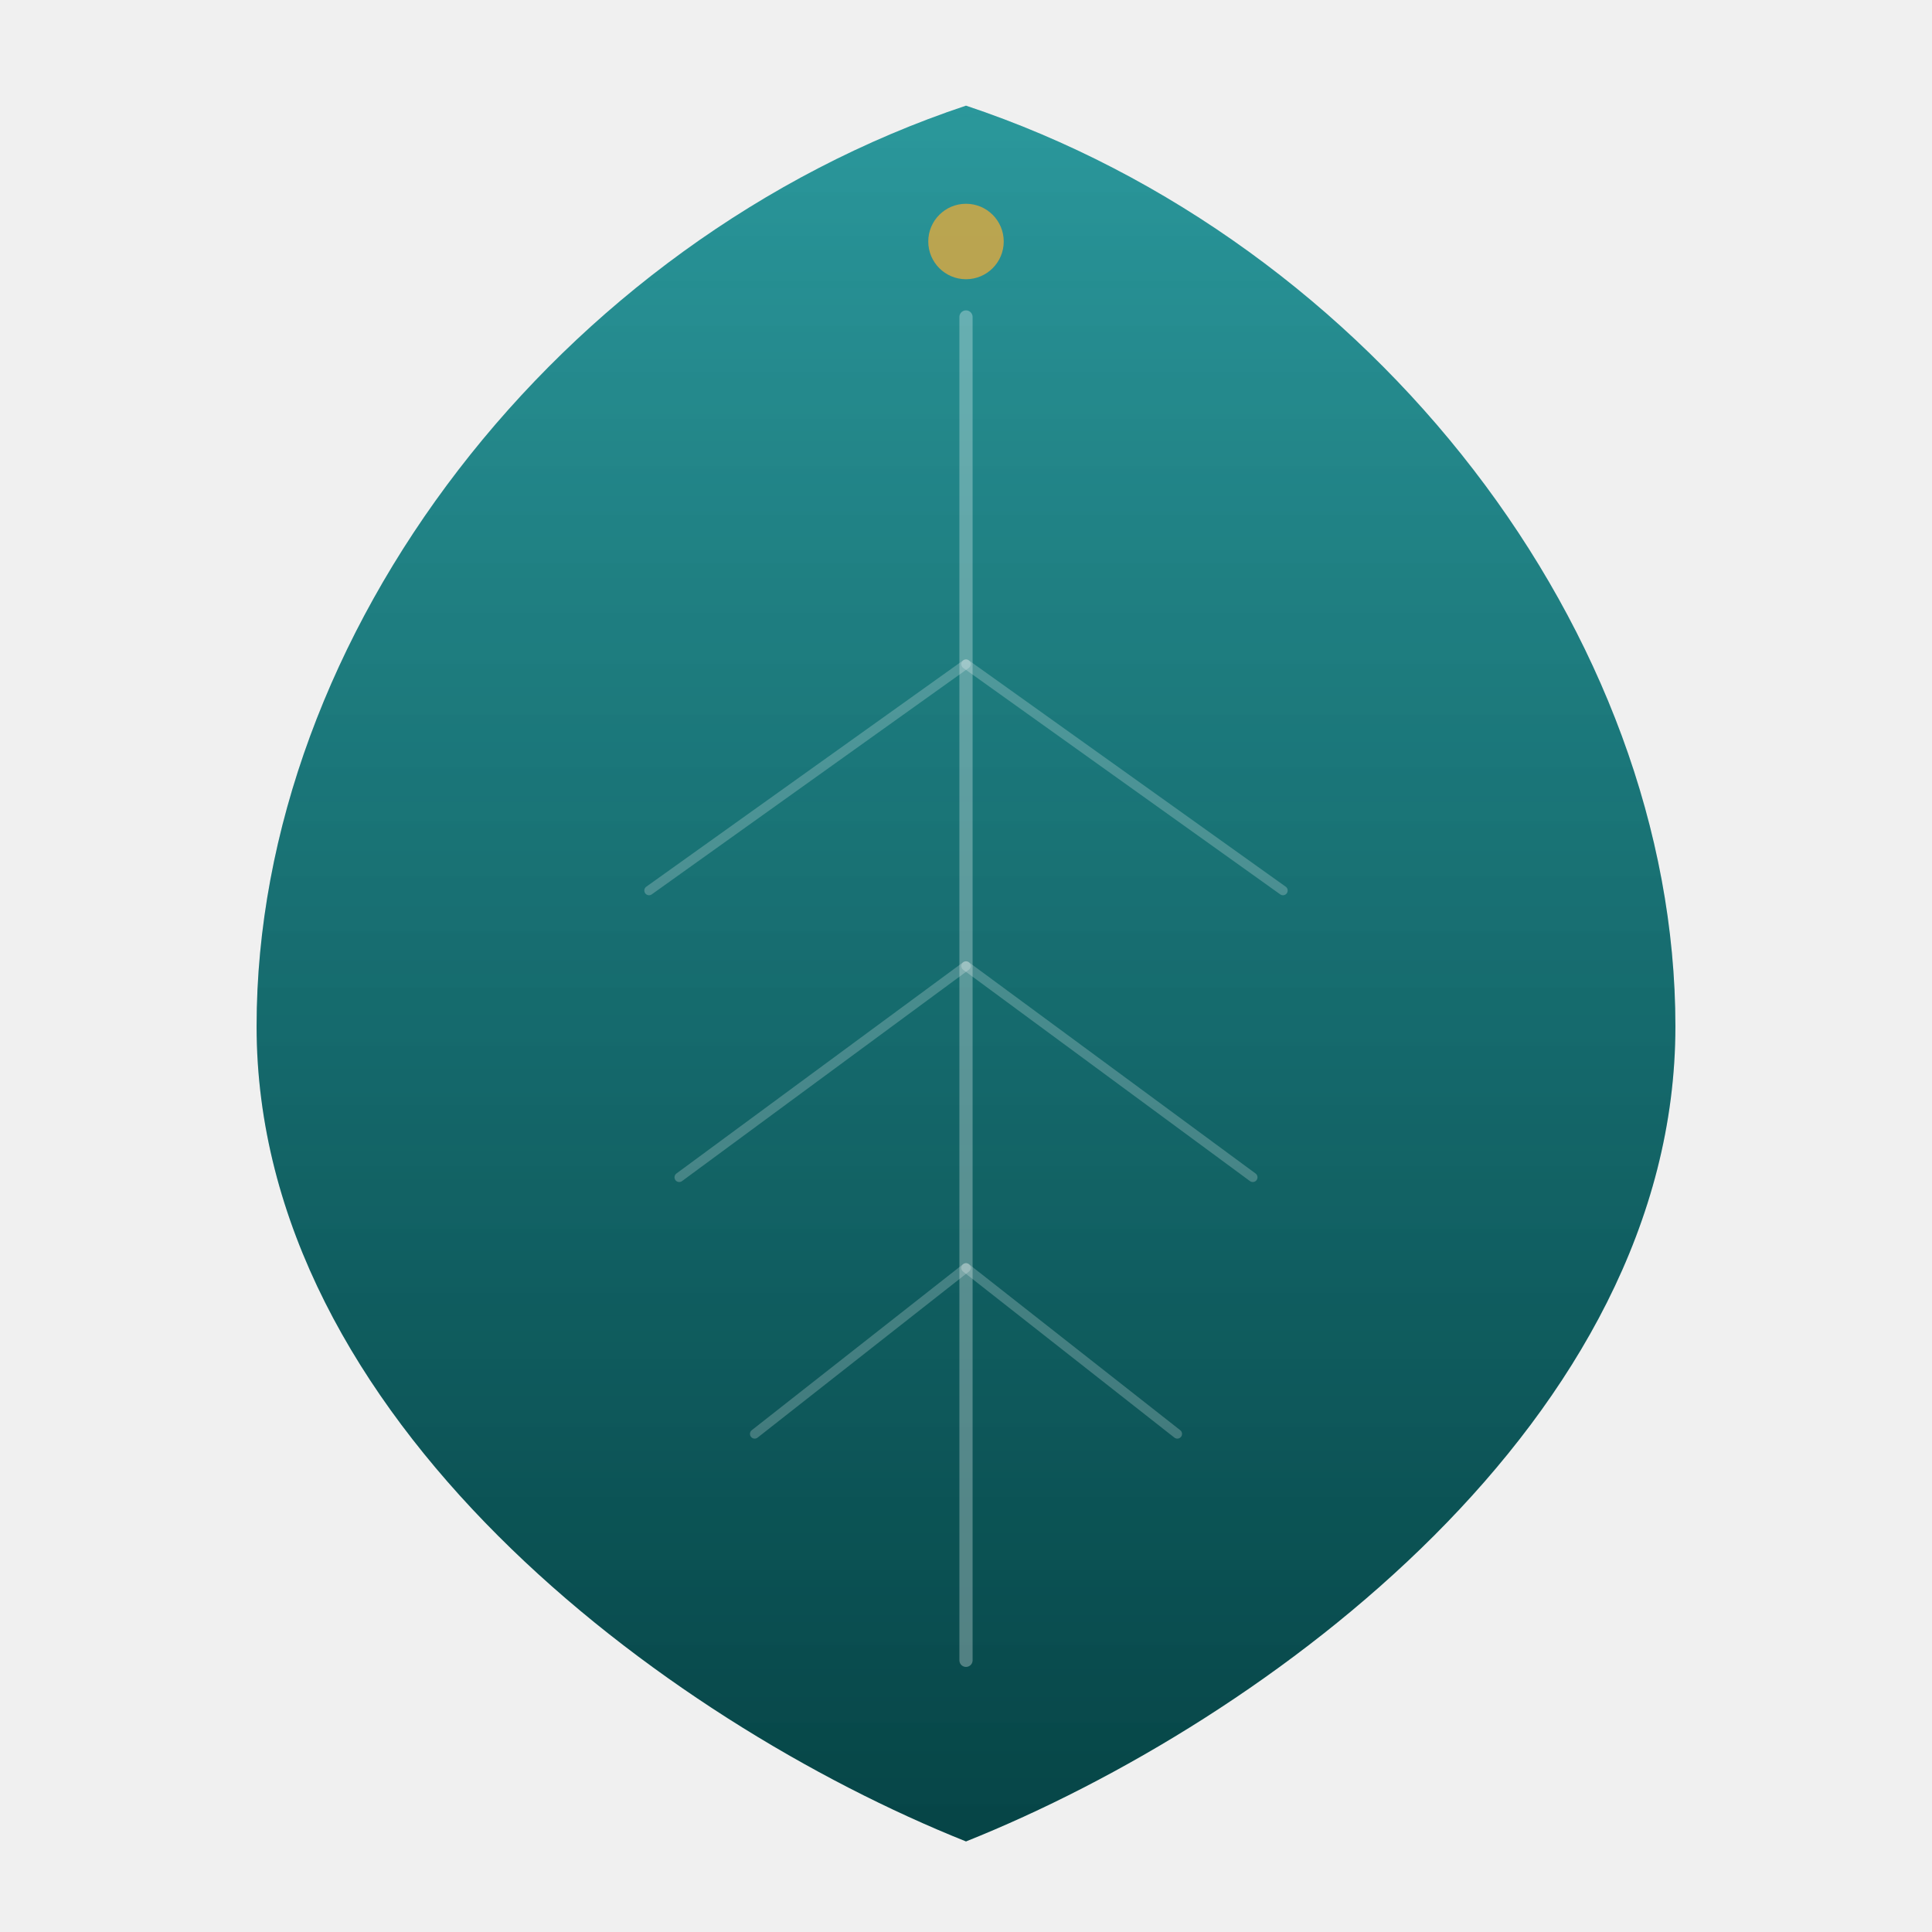
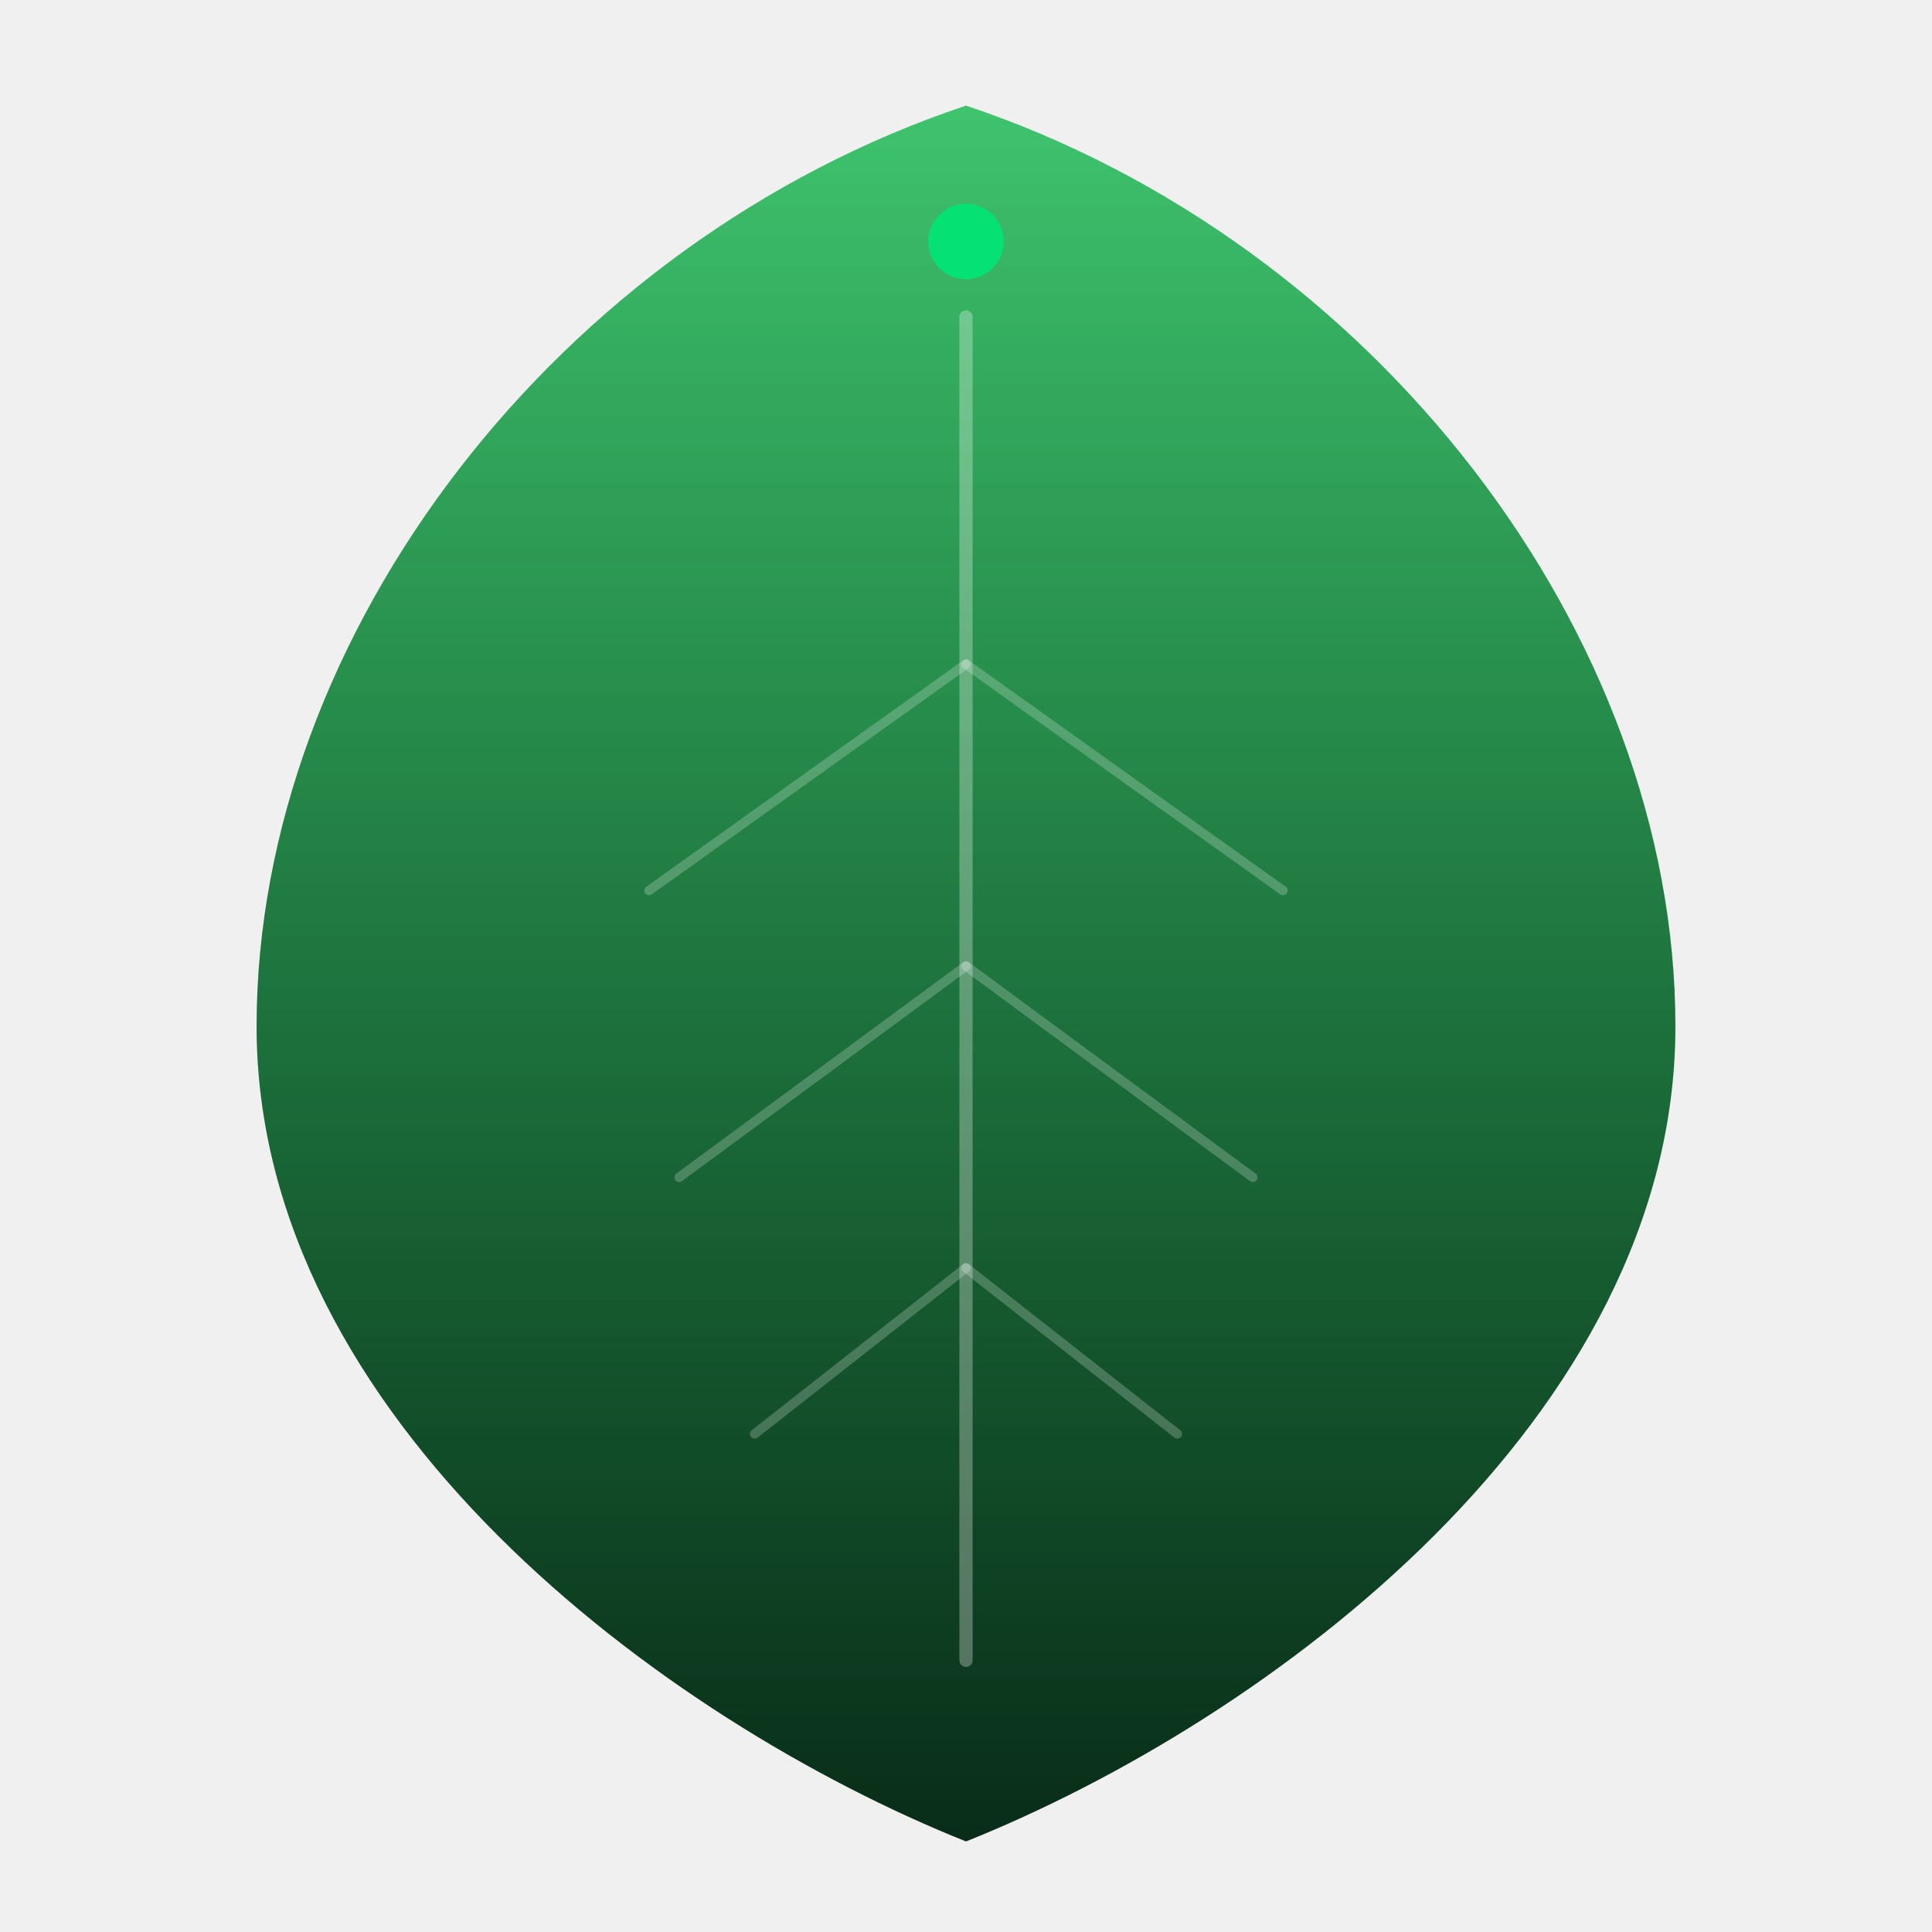
- <svg xmlns="http://www.w3.org/2000/svg" viewBox="0 0 512 512" role="img" aria-label="Food quality intelligence logomark">
+ <svg xmlns="http://www.w3.org/2000/svg" viewBox="0 0 512 512" role="img" aria-label="TryVit logomark">
  <defs>
    <linearGradient id="brand-fill" x1="0" y1="0" x2="0" y2="1">
-       <stop offset="0%" stop-color="#0e8a8e" />
-       <stop offset="100%" stop-color="#074a4c" />
+       <stop offset="0%" stop-color="#1DB954" />
+       <stop offset="100%" stop-color="#0A2E1A" />
    </linearGradient>
    <linearGradient id="inner-shadow" x1="0" y1="0" x2="0" y2="1">
-       <stop offset="0%" stop-color="#ffffff" stop-opacity="0.12" />
-       <stop offset="100%" stop-color="#000000" stop-opacity="0.08" />
+       <stop offset="0%" stop-color="#ffffff" stop-opacity="0.15" />
+       <stop offset="100%" stop-color="#000000" stop-opacity="0.05" />
    </linearGradient>
  </defs>
  <path d="     M 256 28     C 364 64, 444 168, 444 272     C 444 376, 336 456, 256 488     C 176 456, 68 376, 68 272     C 68 168, 148 64, 256 28     Z   " fill="url(#brand-fill)" />
  <path d="     M 256 28     C 364 64, 444 168, 444 272     C 444 376, 336 456, 256 488     C 176 456, 68 376, 68 272     C 68 168, 148 64, 256 28     Z   " fill="url(#inner-shadow)" />
  <line x1="256" y1="84" x2="256" y2="440" stroke="#ffffff" stroke-width="3.5" opacity="0.30" stroke-linecap="round" />
  <line x1="256" y1="176" x2="172" y2="236" stroke="#ffffff" stroke-width="2.5" opacity="0.22" stroke-linecap="round" />
  <line x1="256" y1="176" x2="340" y2="236" stroke="#ffffff" stroke-width="2.5" opacity="0.22" stroke-linecap="round" />
  <line x1="256" y1="256" x2="180" y2="312" stroke="#ffffff" stroke-width="2.5" opacity="0.22" stroke-linecap="round" />
  <line x1="256" y1="256" x2="332" y2="312" stroke="#ffffff" stroke-width="2.5" opacity="0.22" stroke-linecap="round" />
  <line x1="256" y1="336" x2="200" y2="380" stroke="#ffffff" stroke-width="2.5" opacity="0.22" stroke-linecap="round" />
  <line x1="256" y1="336" x2="312" y2="380" stroke="#ffffff" stroke-width="2.5" opacity="0.22" stroke-linecap="round" />
-   <circle cx="256" cy="64" r="10" fill="#d4a844" opacity="0.85" />
+   <circle cx="256" cy="64" r="10" fill="#00E676" opacity="0.90" />
</svg>
